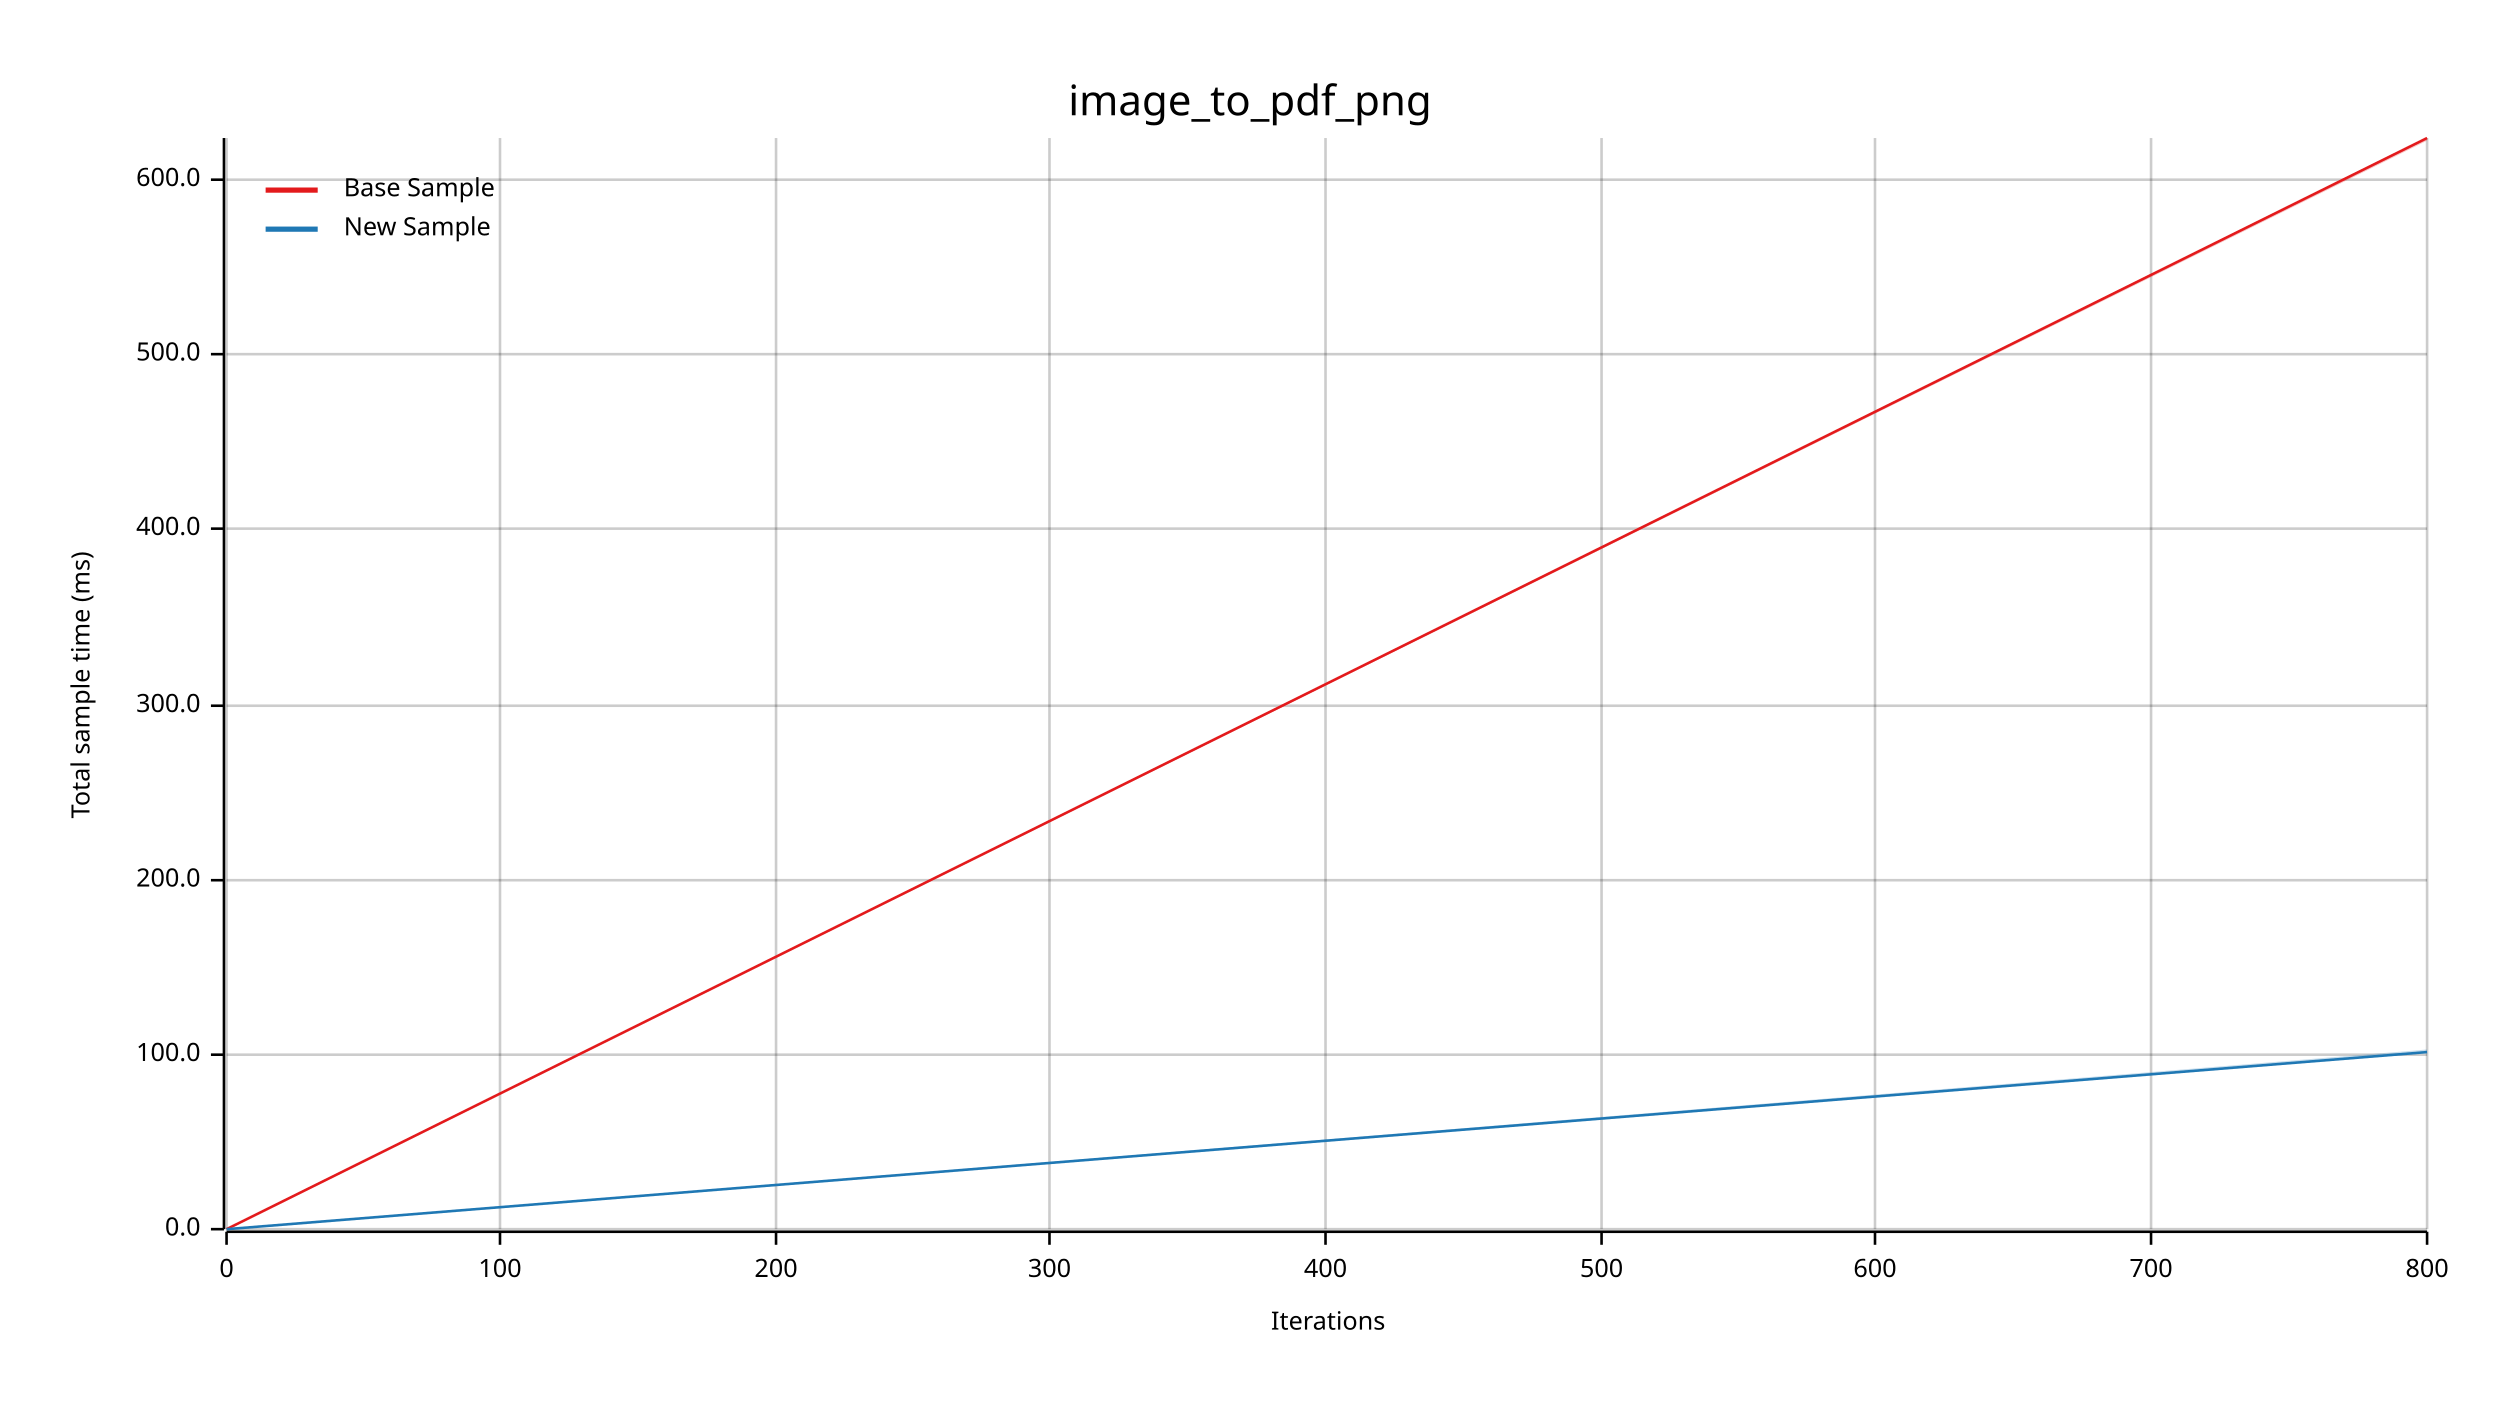
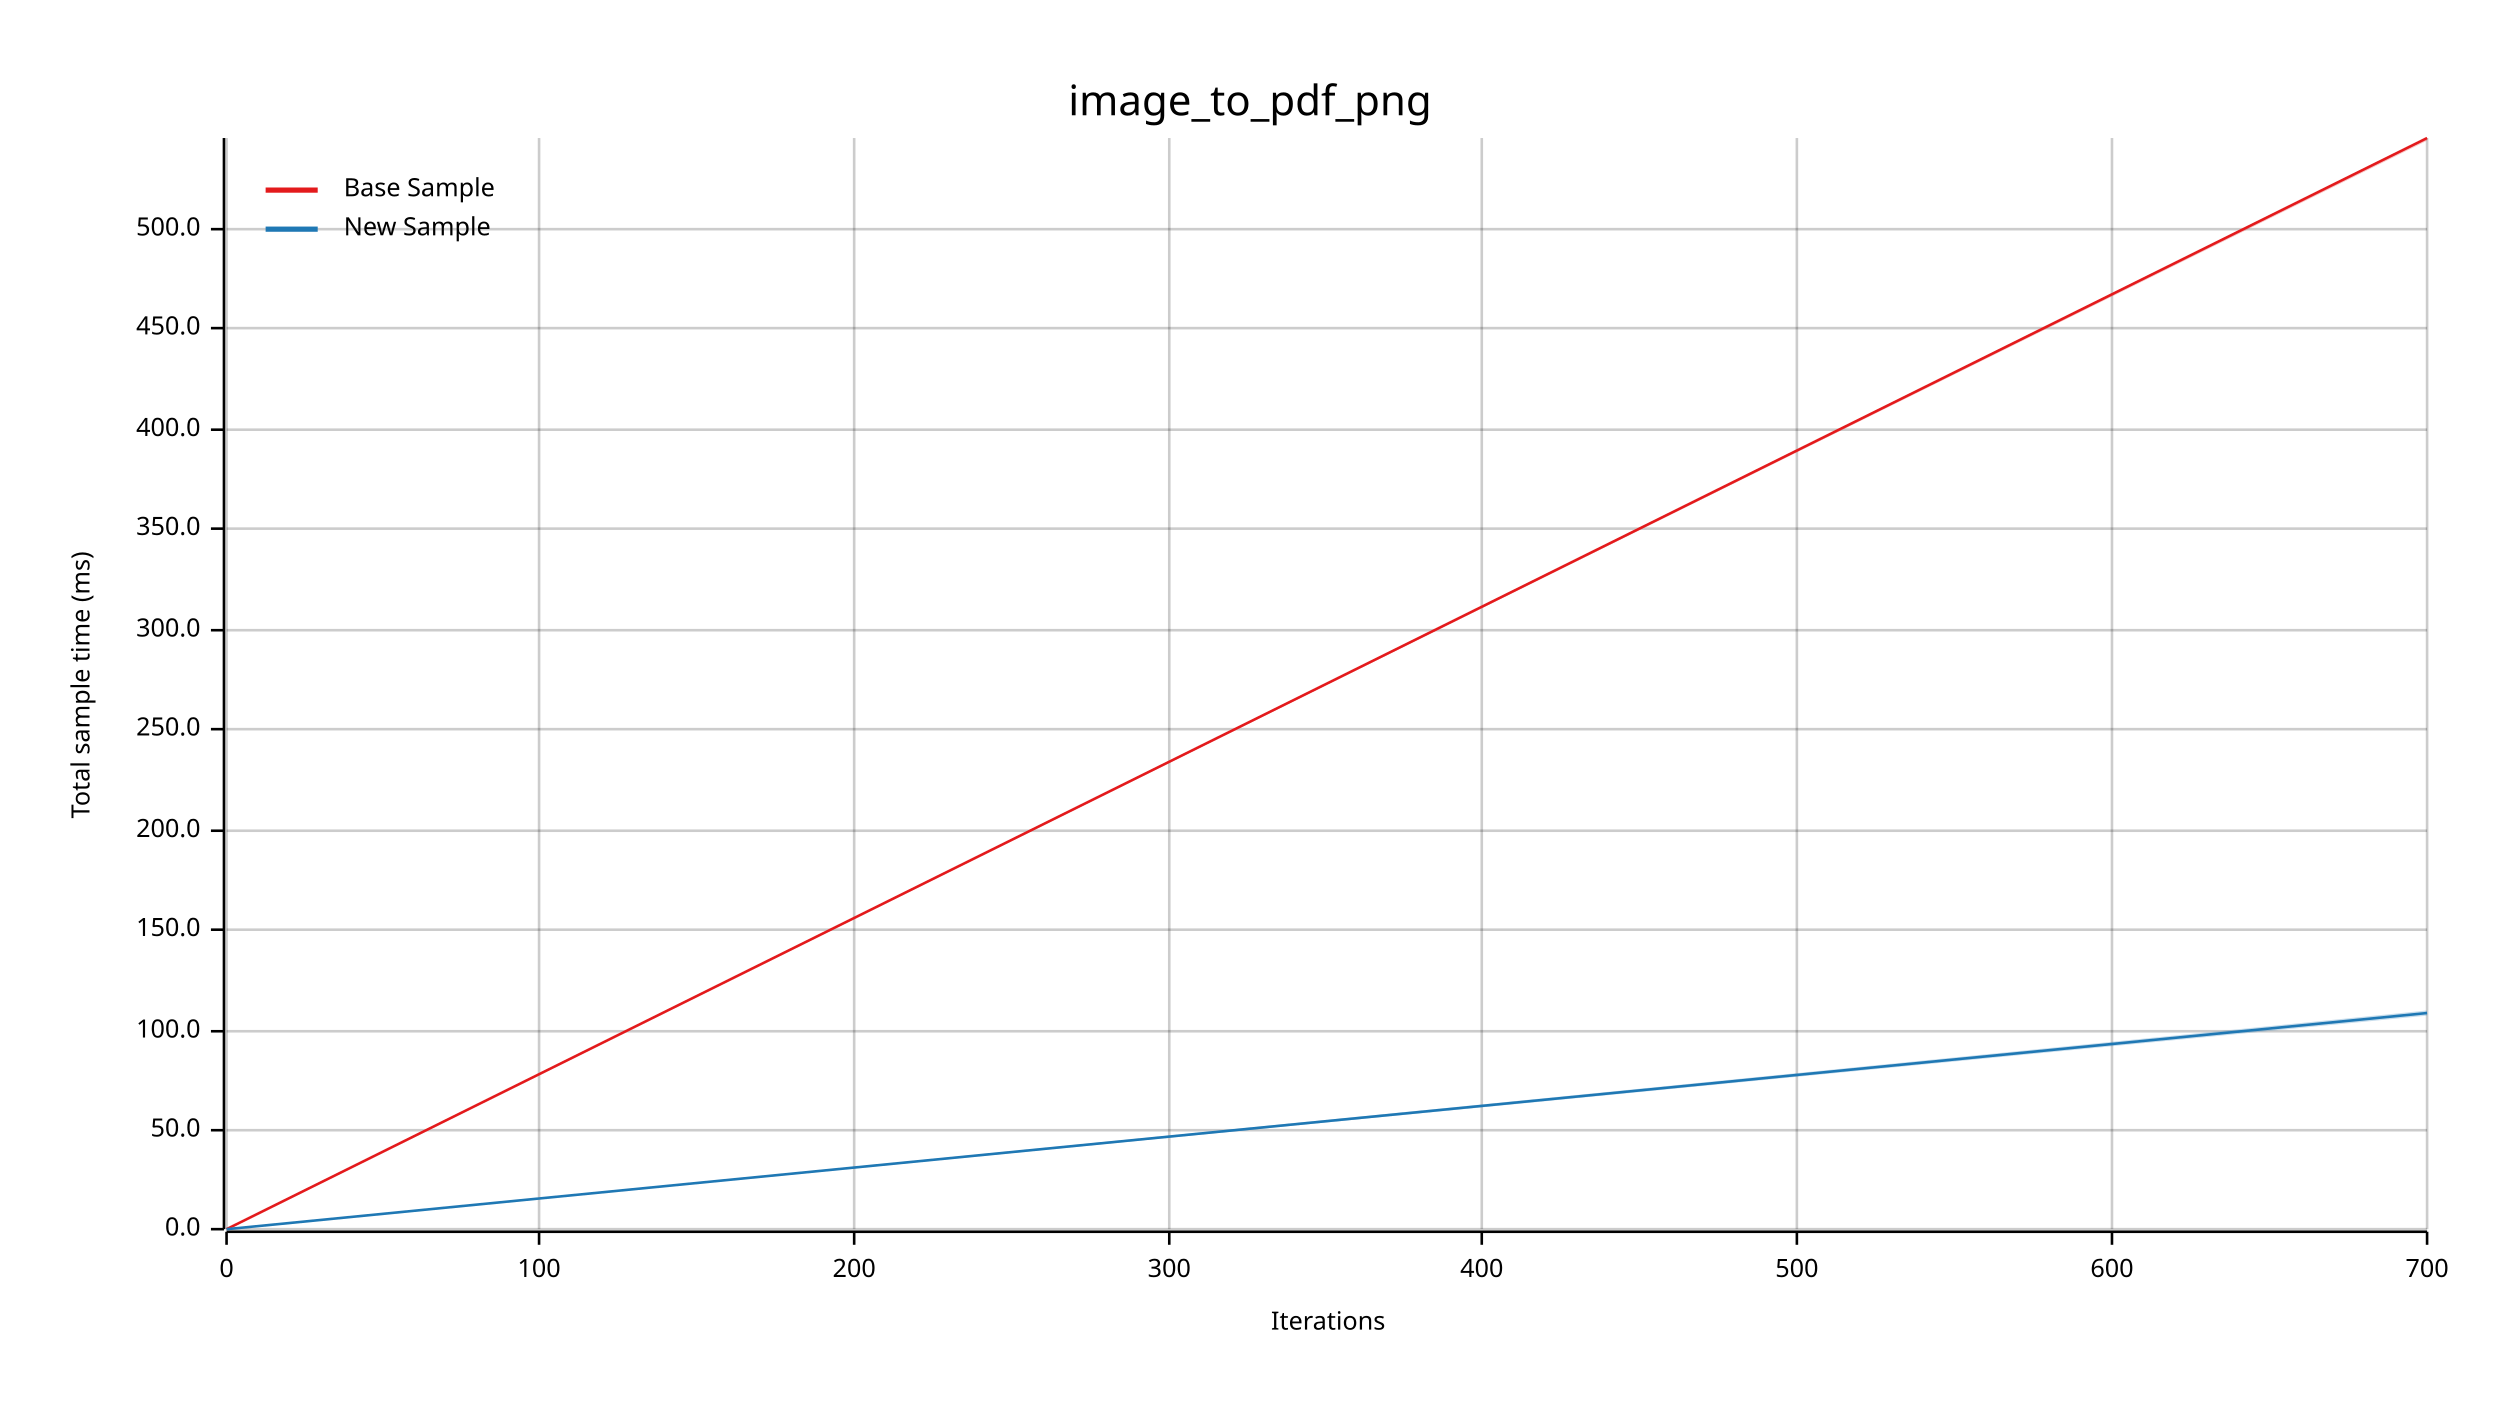
<svg xmlns="http://www.w3.org/2000/svg" width="960" height="540" viewBox="0 0 960 540">
  <text x="480" y="32" dy="0.76em" text-anchor="middle" font-family="sans-serif" font-size="16.129" opacity="1" fill="#000000">
image_to_pdf_png
</text>
  <text x="27" y="263" dy="0.76em" text-anchor="middle" font-family="sans-serif" font-size="9.677" opacity="1" fill="#000000" transform="rotate(270, 27, 263)">
Total sample time (ms)
</text>
  <text x="510" y="513" dy="-0.5ex" text-anchor="middle" font-family="sans-serif" font-size="9.677" opacity="1" fill="#000000">
Iterations
</text>
  <line opacity="0.2" stroke="#000000" stroke-width="1" x1="87" y1="472" x2="87" y2="53" />
-   <line opacity="0.2" stroke="#000000" stroke-width="1" x1="192" y1="472" x2="192" y2="53" />
-   <line opacity="0.2" stroke="#000000" stroke-width="1" x1="298" y1="472" x2="298" y2="53" />
-   <line opacity="0.2" stroke="#000000" stroke-width="1" x1="403" y1="472" x2="403" y2="53" />
-   <line opacity="0.2" stroke="#000000" stroke-width="1" x1="509" y1="472" x2="509" y2="53" />
-   <line opacity="0.2" stroke="#000000" stroke-width="1" x1="615" y1="472" x2="615" y2="53" />
-   <line opacity="0.2" stroke="#000000" stroke-width="1" x1="720" y1="472" x2="720" y2="53" />
-   <line opacity="0.2" stroke="#000000" stroke-width="1" x1="826" y1="472" x2="826" y2="53" />
+   <line opacity="0.2" stroke="#000000" stroke-width="1" x1="207" y1="472" x2="207" y2="53" />
+   <line opacity="0.2" stroke="#000000" stroke-width="1" x1="328" y1="472" x2="328" y2="53" />
+   <line opacity="0.2" stroke="#000000" stroke-width="1" x1="449" y1="472" x2="449" y2="53" />
+   <line opacity="0.2" stroke="#000000" stroke-width="1" x1="569" y1="472" x2="569" y2="53" />
+   <line opacity="0.2" stroke="#000000" stroke-width="1" x1="690" y1="472" x2="690" y2="53" />
+   <line opacity="0.2" stroke="#000000" stroke-width="1" x1="811" y1="472" x2="811" y2="53" />
  <line opacity="0.2" stroke="#000000" stroke-width="1" x1="932" y1="472" x2="932" y2="53" />
  <line opacity="0.2" stroke="#000000" stroke-width="1" x1="87" y1="472" x2="932" y2="472" />
-   <line opacity="0.2" stroke="#000000" stroke-width="1" x1="87" y1="405" x2="932" y2="405" />
-   <line opacity="0.2" stroke="#000000" stroke-width="1" x1="87" y1="338" x2="932" y2="338" />
-   <line opacity="0.2" stroke="#000000" stroke-width="1" x1="87" y1="271" x2="932" y2="271" />
+   <line opacity="0.2" stroke="#000000" stroke-width="1" x1="87" y1="434" x2="932" y2="434" />
+   <line opacity="0.2" stroke="#000000" stroke-width="1" x1="87" y1="396" x2="932" y2="396" />
+   <line opacity="0.2" stroke="#000000" stroke-width="1" x1="87" y1="357" x2="932" y2="357" />
+   <line opacity="0.2" stroke="#000000" stroke-width="1" x1="87" y1="319" x2="932" y2="319" />
+   <line opacity="0.2" stroke="#000000" stroke-width="1" x1="87" y1="280" x2="932" y2="280" />
+   <line opacity="0.2" stroke="#000000" stroke-width="1" x1="87" y1="242" x2="932" y2="242" />
  <line opacity="0.2" stroke="#000000" stroke-width="1" x1="87" y1="203" x2="932" y2="203" />
-   <line opacity="0.2" stroke="#000000" stroke-width="1" x1="87" y1="136" x2="932" y2="136" />
-   <line opacity="0.2" stroke="#000000" stroke-width="1" x1="87" y1="69" x2="932" y2="69" />
+   <line opacity="0.2" stroke="#000000" stroke-width="1" x1="87" y1="165" x2="932" y2="165" />
+   <line opacity="0.2" stroke="#000000" stroke-width="1" x1="87" y1="126" x2="932" y2="126" />
+   <line opacity="0.2" stroke="#000000" stroke-width="1" x1="87" y1="88" x2="932" y2="88" />
  <polyline fill="none" opacity="1" stroke="#000000" stroke-width="1" points="86,53 86,472 " />
  <text x="77" y="472" dy="0.5ex" text-anchor="end" font-family="sans-serif" font-size="9.677" opacity="1" fill="#000000">
0.0
</text>
  <polyline fill="none" opacity="1" stroke="#000000" stroke-width="1" points="81,472 86,472 " />
-   <text x="77" y="405" dy="0.5ex" text-anchor="end" font-family="sans-serif" font-size="9.677" opacity="1" fill="#000000">
+   <text x="77" y="434" dy="0.5ex" text-anchor="end" font-family="sans-serif" font-size="9.677" opacity="1" fill="#000000">
+ 50.0
+ </text>
+   <polyline fill="none" opacity="1" stroke="#000000" stroke-width="1" points="81,434 86,434 " />
+   <text x="77" y="396" dy="0.5ex" text-anchor="end" font-family="sans-serif" font-size="9.677" opacity="1" fill="#000000">
100.0
</text>
-   <polyline fill="none" opacity="1" stroke="#000000" stroke-width="1" points="81,405 86,405 " />
-   <text x="77" y="338" dy="0.5ex" text-anchor="end" font-family="sans-serif" font-size="9.677" opacity="1" fill="#000000">
+   <polyline fill="none" opacity="1" stroke="#000000" stroke-width="1" points="81,396 86,396 " />
+   <text x="77" y="357" dy="0.5ex" text-anchor="end" font-family="sans-serif" font-size="9.677" opacity="1" fill="#000000">
+ 150.0
+ </text>
+   <polyline fill="none" opacity="1" stroke="#000000" stroke-width="1" points="81,357 86,357 " />
+   <text x="77" y="319" dy="0.5ex" text-anchor="end" font-family="sans-serif" font-size="9.677" opacity="1" fill="#000000">
200.0
</text>
-   <polyline fill="none" opacity="1" stroke="#000000" stroke-width="1" points="81,338 86,338 " />
-   <text x="77" y="271" dy="0.5ex" text-anchor="end" font-family="sans-serif" font-size="9.677" opacity="1" fill="#000000">
+   <polyline fill="none" opacity="1" stroke="#000000" stroke-width="1" points="81,319 86,319 " />
+   <text x="77" y="280" dy="0.5ex" text-anchor="end" font-family="sans-serif" font-size="9.677" opacity="1" fill="#000000">
+ 250.0
+ </text>
+   <polyline fill="none" opacity="1" stroke="#000000" stroke-width="1" points="81,280 86,280 " />
+   <text x="77" y="242" dy="0.5ex" text-anchor="end" font-family="sans-serif" font-size="9.677" opacity="1" fill="#000000">
300.0
</text>
-   <polyline fill="none" opacity="1" stroke="#000000" stroke-width="1" points="81,271 86,271 " />
+   <polyline fill="none" opacity="1" stroke="#000000" stroke-width="1" points="81,242 86,242 " />
  <text x="77" y="203" dy="0.5ex" text-anchor="end" font-family="sans-serif" font-size="9.677" opacity="1" fill="#000000">
+ 350.0
+ </text>
+   <polyline fill="none" opacity="1" stroke="#000000" stroke-width="1" points="81,203 86,203 " />
+   <text x="77" y="165" dy="0.5ex" text-anchor="end" font-family="sans-serif" font-size="9.677" opacity="1" fill="#000000">
400.0
</text>
-   <polyline fill="none" opacity="1" stroke="#000000" stroke-width="1" points="81,203 86,203 " />
-   <text x="77" y="136" dy="0.5ex" text-anchor="end" font-family="sans-serif" font-size="9.677" opacity="1" fill="#000000">
+   <polyline fill="none" opacity="1" stroke="#000000" stroke-width="1" points="81,165 86,165 " />
+   <text x="77" y="126" dy="0.5ex" text-anchor="end" font-family="sans-serif" font-size="9.677" opacity="1" fill="#000000">
+ 450.0
+ </text>
+   <polyline fill="none" opacity="1" stroke="#000000" stroke-width="1" points="81,126 86,126 " />
+   <text x="77" y="88" dy="0.5ex" text-anchor="end" font-family="sans-serif" font-size="9.677" opacity="1" fill="#000000">
500.0
</text>
-   <polyline fill="none" opacity="1" stroke="#000000" stroke-width="1" points="81,136 86,136 " />
-   <text x="77" y="69" dy="0.5ex" text-anchor="end" font-family="sans-serif" font-size="9.677" opacity="1" fill="#000000">
- 600.0
- </text>
-   <polyline fill="none" opacity="1" stroke="#000000" stroke-width="1" points="81,69 86,69 " />
+   <polyline fill="none" opacity="1" stroke="#000000" stroke-width="1" points="81,88 86,88 " />
  <polyline fill="none" opacity="1" stroke="#000000" stroke-width="1" points="87,473 932,473 " />
  <text x="87" y="483" dy="0.76em" text-anchor="middle" font-family="sans-serif" font-size="9.677" opacity="1" fill="#000000">
0
</text>
  <polyline fill="none" opacity="1" stroke="#000000" stroke-width="1" points="87,473 87,478 " />
-   <text x="192" y="483" dy="0.76em" text-anchor="middle" font-family="sans-serif" font-size="9.677" opacity="1" fill="#000000">
+   <text x="207" y="483" dy="0.76em" text-anchor="middle" font-family="sans-serif" font-size="9.677" opacity="1" fill="#000000">
100
</text>
-   <polyline fill="none" opacity="1" stroke="#000000" stroke-width="1" points="192,473 192,478 " />
-   <text x="298" y="483" dy="0.76em" text-anchor="middle" font-family="sans-serif" font-size="9.677" opacity="1" fill="#000000">
+   <polyline fill="none" opacity="1" stroke="#000000" stroke-width="1" points="207,473 207,478 " />
+   <text x="328" y="483" dy="0.76em" text-anchor="middle" font-family="sans-serif" font-size="9.677" opacity="1" fill="#000000">
200
</text>
-   <polyline fill="none" opacity="1" stroke="#000000" stroke-width="1" points="298,473 298,478 " />
-   <text x="403" y="483" dy="0.76em" text-anchor="middle" font-family="sans-serif" font-size="9.677" opacity="1" fill="#000000">
+   <polyline fill="none" opacity="1" stroke="#000000" stroke-width="1" points="328,473 328,478 " />
+   <text x="449" y="483" dy="0.76em" text-anchor="middle" font-family="sans-serif" font-size="9.677" opacity="1" fill="#000000">
300
</text>
-   <polyline fill="none" opacity="1" stroke="#000000" stroke-width="1" points="403,473 403,478 " />
-   <text x="509" y="483" dy="0.76em" text-anchor="middle" font-family="sans-serif" font-size="9.677" opacity="1" fill="#000000">
+   <polyline fill="none" opacity="1" stroke="#000000" stroke-width="1" points="449,473 449,478 " />
+   <text x="569" y="483" dy="0.76em" text-anchor="middle" font-family="sans-serif" font-size="9.677" opacity="1" fill="#000000">
400
</text>
-   <polyline fill="none" opacity="1" stroke="#000000" stroke-width="1" points="509,473 509,478 " />
-   <text x="615" y="483" dy="0.76em" text-anchor="middle" font-family="sans-serif" font-size="9.677" opacity="1" fill="#000000">
+   <polyline fill="none" opacity="1" stroke="#000000" stroke-width="1" points="569,473 569,478 " />
+   <text x="690" y="483" dy="0.76em" text-anchor="middle" font-family="sans-serif" font-size="9.677" opacity="1" fill="#000000">
500
</text>
-   <polyline fill="none" opacity="1" stroke="#000000" stroke-width="1" points="615,473 615,478 " />
-   <text x="720" y="483" dy="0.76em" text-anchor="middle" font-family="sans-serif" font-size="9.677" opacity="1" fill="#000000">
+   <polyline fill="none" opacity="1" stroke="#000000" stroke-width="1" points="690,473 690,478 " />
+   <text x="811" y="483" dy="0.76em" text-anchor="middle" font-family="sans-serif" font-size="9.677" opacity="1" fill="#000000">
600
</text>
-   <polyline fill="none" opacity="1" stroke="#000000" stroke-width="1" points="720,473 720,478 " />
-   <text x="826" y="483" dy="0.76em" text-anchor="middle" font-family="sans-serif" font-size="9.677" opacity="1" fill="#000000">
+   <polyline fill="none" opacity="1" stroke="#000000" stroke-width="1" points="811,473 811,478 " />
+   <text x="932" y="483" dy="0.76em" text-anchor="middle" font-family="sans-serif" font-size="9.677" opacity="1" fill="#000000">
700
- </text>
-   <polyline fill="none" opacity="1" stroke="#000000" stroke-width="1" points="826,473 826,478 " />
-   <text x="932" y="483" dy="0.76em" text-anchor="middle" font-family="sans-serif" font-size="9.677" opacity="1" fill="#000000">
- 800
</text>
  <polyline fill="none" opacity="1" stroke="#000000" stroke-width="1" points="932,473 932,478 " />
  <polyline fill="none" opacity="1" stroke="#E31A1C" stroke-width="1" points="87,472 932,53 " />
  <polygon opacity="0.25" fill="#E31A1C" points="87,472 932,54 932,53 " />
-   <polyline fill="none" opacity="1" stroke="#1F78B4" stroke-width="1" points="87,472 932,404 " />
-   <polygon opacity="0.25" fill="#1F78B4" points="87,472 932,404 932,403 " />
+   <polyline fill="none" opacity="1" stroke="#1F78B4" stroke-width="1" points="87,472 932,389 " />
+   <polygon opacity="0.25" fill="#1F78B4" points="87,472 932,390 932,388 " />
  <text x="132" y="68" dy="0.76em" text-anchor="start" font-family="sans-serif" font-size="9.677" opacity="1" fill="#000000">
Base Sample
</text>
  <text x="132" y="83" dy="0.76em" text-anchor="start" font-family="sans-serif" font-size="9.677" opacity="1" fill="#000000">
New Sample
</text>
  <polyline fill="none" opacity="1" stroke="#E31A1C" stroke-width="2" points="102,73 122,73 " />
  <polyline fill="none" opacity="1" stroke="#1F78B4" stroke-width="2" points="102,88 122,88 " />
</svg>
